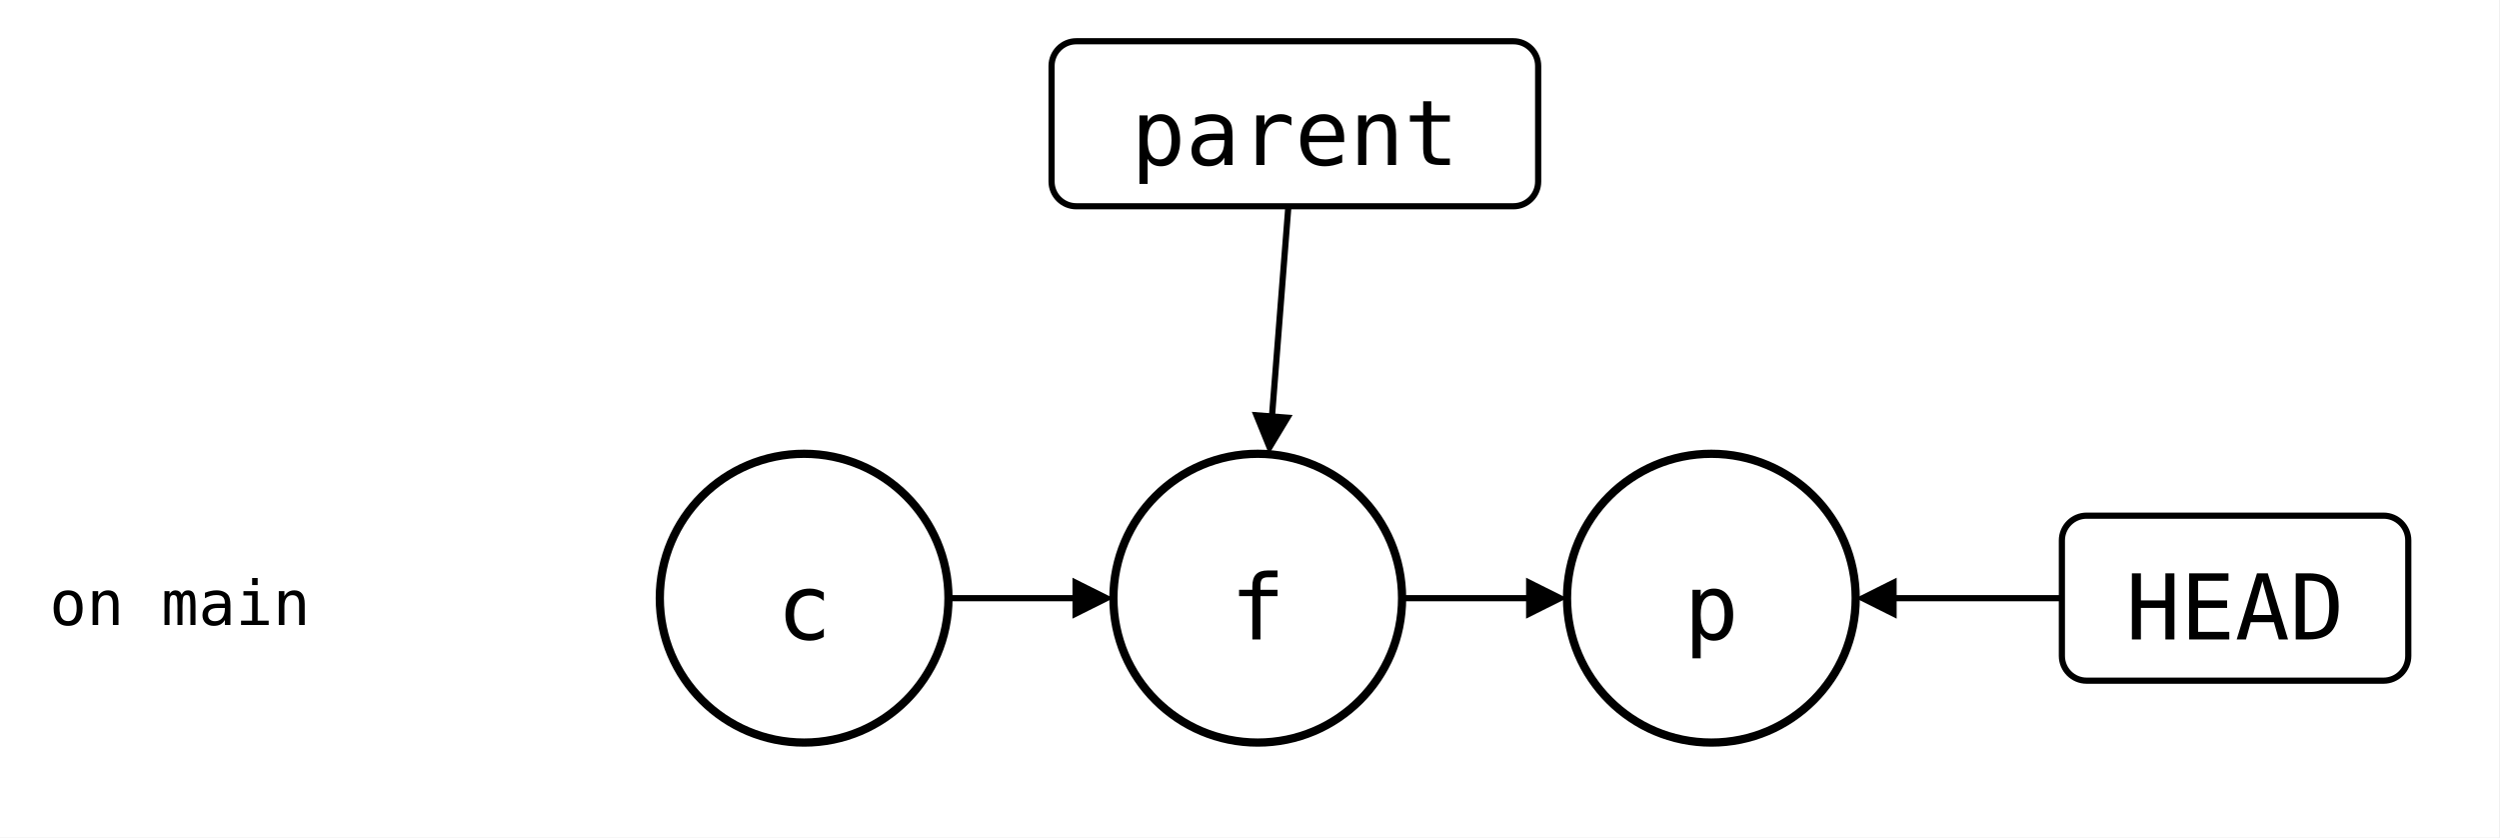
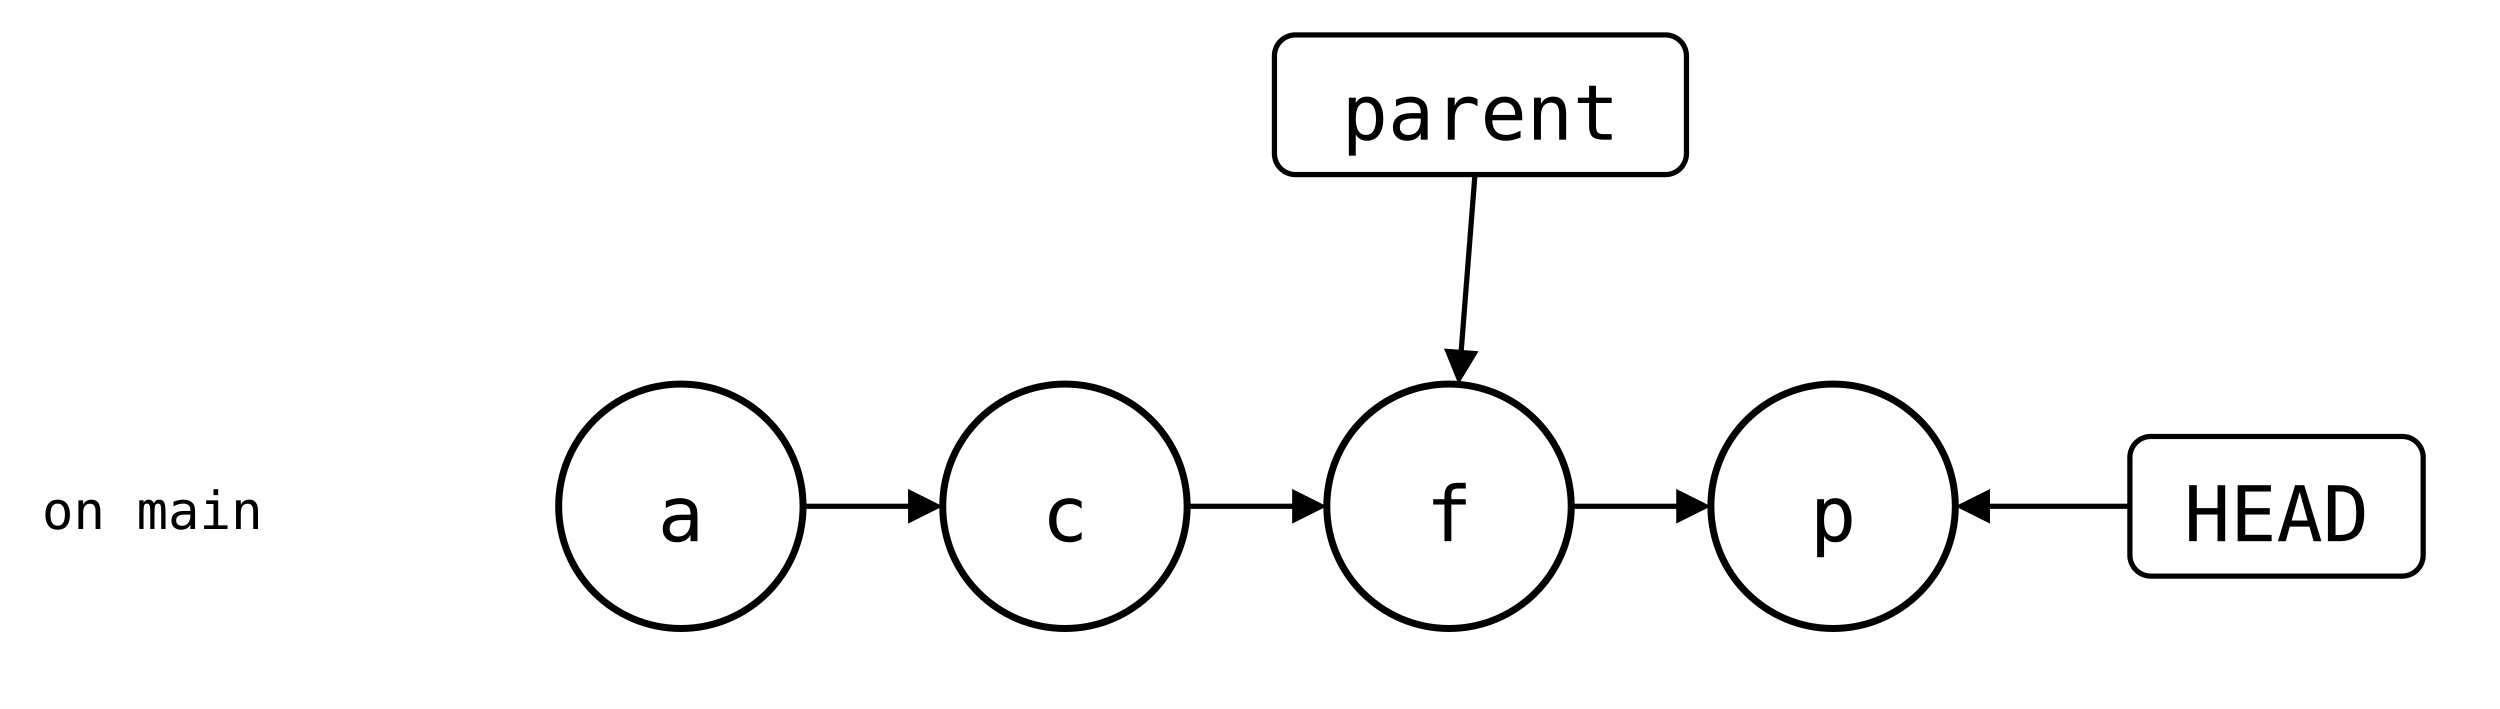
- <svg xmlns="http://www.w3.org/2000/svg" style="background: #ffffff; background-color: light-dark(#ffffff, #121212); color-scheme: light dark;" version="1.1" width="606px" height="203px" viewBox="0 0 606 203" id="ge-svg-d1PfXqj_M5Bx6_NMVDR3" content="&lt;mxfile host=&quot;Electron&quot;&gt;&#10;  &lt;diagram name=&quot;git-subrepo-pushed&quot; id=&quot;git-subrepo-pushed&quot;&gt;&#10;    &lt;mxGraphModel dx=&quot;-311&quot; dy=&quot;-24&quot; grid=&quot;0&quot; gridSize=&quot;10&quot; guides=&quot;1&quot; tooltips=&quot;1&quot; connect=&quot;1&quot; arrows=&quot;1&quot; fold=&quot;0&quot; page=&quot;0&quot; pageScale=&quot;1&quot; pageWidth=&quot;850&quot; pageHeight=&quot;1100&quot; background=&quot;#ffffff&quot; math=&quot;0&quot; shadow=&quot;0&quot;&gt;&#10;      &lt;root&gt;&#10;        &lt;mxCell id=&quot;0&quot; /&gt;&#10;        &lt;mxCell id=&quot;1&quot; parent=&quot;0&quot; /&gt;&#10;        &lt;mxCell id=&quot;text0&quot; parent=&quot;1&quot; style=&quot;text;strokeColor=none;fillColor=none;align=left;verticalAlign=middle;fontSize=15;fontFamily=Roboto Mono,monospace;&quot; value=&quot;on main&quot; vertex=&quot;1&quot;&gt;&#10;          &lt;mxGeometry height=&quot;30&quot; width=&quot;130&quot; y=&quot;90&quot; as=&quot;geometry&quot; /&gt;&#10;        &lt;/mxCell&gt;&#10;        &lt;mxCell id=&quot;c&quot; parent=&quot;1&quot; style=&quot;ellipse;aspect=fixed;strokeWidth=2;fontSize=22;fontFamily=Roboto Mono,monospace;&quot; value=&quot;c&quot; vertex=&quot;1&quot;&gt;&#10;          &lt;mxGeometry height=&quot;70&quot; width=&quot;70&quot; x=&quot;150&quot; y=&quot;70&quot; as=&quot;geometry&quot; /&gt;&#10;        &lt;/mxCell&gt;&#10;        &lt;mxCell id=&quot;f&quot; parent=&quot;1&quot; style=&quot;ellipse;aspect=fixed;strokeWidth=2;fontSize=22;fontFamily=Roboto Mono,monospace;&quot; value=&quot;f&quot; vertex=&quot;1&quot;&gt;&#10;          &lt;mxGeometry height=&quot;70&quot; width=&quot;70&quot; x=&quot;260&quot; y=&quot;70&quot; as=&quot;geometry&quot; /&gt;&#10;        &lt;/mxCell&gt;&#10;        &lt;mxCell id=&quot;p&quot; parent=&quot;1&quot; style=&quot;ellipse;aspect=fixed;strokeWidth=2;fontSize=22;fontFamily=Roboto Mono,monospace;&quot; value=&quot;p&quot; vertex=&quot;1&quot;&gt;&#10;          &lt;mxGeometry height=&quot;70&quot; width=&quot;70&quot; x=&quot;370&quot; y=&quot;70&quot; as=&quot;geometry&quot; /&gt;&#10;        &lt;/mxCell&gt;&#10;        &lt;mxCell id=&quot;box0&quot; parent=&quot;1&quot; style=&quot;rounded=1;strokeWidth=1.5;fontSize=22;fontFamily=Roboto Mono,monospace;&quot; value=&quot;HEAD&quot; vertex=&quot;1&quot;&gt;&#10;          &lt;mxGeometry height=&quot;40&quot; width=&quot;84&quot; x=&quot;490&quot; y=&quot;85&quot; as=&quot;geometry&quot; /&gt;&#10;        &lt;/mxCell&gt;&#10;        &lt;mxCell id=&quot;eb0&quot; edge=&quot;1&quot; parent=&quot;1&quot; source=&quot;box0&quot; style=&quot;endArrow=block;endFill=1;html=1;strokeWidth=1.5;rounded=0;&quot; target=&quot;p&quot;&gt;&#10;          &lt;mxGeometry relative=&quot;1&quot; as=&quot;geometry&quot; /&gt;&#10;        &lt;/mxCell&gt;&#10;        &lt;mxCell id=&quot;box1&quot; parent=&quot;1&quot; style=&quot;rounded=1;strokeWidth=1.5;fontSize=22;fontFamily=Roboto Mono,monospace;&quot; value=&quot;parent&quot; vertex=&quot;1&quot;&gt;&#10;          &lt;mxGeometry height=&quot;40&quot; width=&quot;118&quot; x=&quot;245&quot; y=&quot;-30&quot; as=&quot;geometry&quot; /&gt;&#10;        &lt;/mxCell&gt;&#10;        &lt;mxCell id=&quot;eb1&quot; edge=&quot;1&quot; parent=&quot;1&quot; source=&quot;box1&quot; style=&quot;endArrow=block;endFill=1;html=1;strokeWidth=1.5;rounded=0;&quot; target=&quot;f&quot;&gt;&#10;          &lt;mxGeometry relative=&quot;1&quot; as=&quot;geometry&quot; /&gt;&#10;        &lt;/mxCell&gt;&#10;        &lt;mxCell id=&quot;e0&quot; edge=&quot;1&quot; parent=&quot;1&quot; source=&quot;c&quot; style=&quot;endArrow=block;endFill=1;html=1;strokeWidth=1.5;rounded=0;&quot; target=&quot;f&quot;&gt;&#10;          &lt;mxGeometry relative=&quot;1&quot; as=&quot;geometry&quot; /&gt;&#10;        &lt;/mxCell&gt;&#10;        &lt;mxCell id=&quot;e1&quot; edge=&quot;1&quot; parent=&quot;1&quot; source=&quot;f&quot; style=&quot;endArrow=block;endFill=1;html=1;strokeWidth=1.5;rounded=0;&quot; target=&quot;p&quot;&gt;&#10;          &lt;mxGeometry relative=&quot;1&quot; as=&quot;geometry&quot; /&gt;&#10;        &lt;/mxCell&gt;&#10;      &lt;/root&gt;&#10;    &lt;/mxGraphModel&gt;&#10;  &lt;/diagram&gt;&#10;&lt;/mxfile&gt;&#10;">
-   <style type="text/css">@supports (color: light-dark(#000, #fff)) { #ge-svg-d1PfXqj_M5Bx6_NMVDR3 { --ge-adaptive-bg: light-dark(#ffffff, var(--ge-dark-color, #121212)); } }</style>
+ <svg xmlns="http://www.w3.org/2000/svg" style="background: #ffffff; background-color: light-dark(#ffffff, #121212); color-scheme: light dark;" version="1.1" width="716px" height="203px" viewBox="0 0 716 203" id="ge-svg-HTDXu5zOhSZjU6ODLgT1" content="&lt;mxfile host=&quot;Electron&quot;&gt;&#10;  &lt;diagram name=&quot;git-subrepo-pushed&quot; id=&quot;git-subrepo-pushed&quot;&gt;&#10;    &lt;mxGraphModel dx=&quot;-366&quot; dy=&quot;-24&quot; grid=&quot;0&quot; gridSize=&quot;10&quot; guides=&quot;1&quot; tooltips=&quot;1&quot; connect=&quot;1&quot; arrows=&quot;1&quot; fold=&quot;0&quot; page=&quot;0&quot; pageScale=&quot;1&quot; pageWidth=&quot;850&quot; pageHeight=&quot;1100&quot; background=&quot;#ffffff&quot; math=&quot;0&quot; shadow=&quot;0&quot;&gt;&#10;      &lt;root&gt;&#10;        &lt;mxCell id=&quot;0&quot; /&gt;&#10;        &lt;mxCell id=&quot;1&quot; parent=&quot;0&quot; /&gt;&#10;        &lt;mxCell id=&quot;text0&quot; parent=&quot;1&quot; style=&quot;text;strokeColor=none;fillColor=none;align=left;verticalAlign=middle;fontSize=15;fontFamily=Roboto Mono,monospace;&quot; value=&quot;on main&quot; vertex=&quot;1&quot;&gt;&#10;          &lt;mxGeometry height=&quot;30&quot; width=&quot;130&quot; y=&quot;90&quot; as=&quot;geometry&quot; /&gt;&#10;        &lt;/mxCell&gt;&#10;        &lt;mxCell id=&quot;a&quot; parent=&quot;1&quot; style=&quot;ellipse;aspect=fixed;strokeWidth=2;fontSize=22;fontFamily=Roboto Mono,monospace;&quot; value=&quot;a&quot; vertex=&quot;1&quot;&gt;&#10;          &lt;mxGeometry height=&quot;70&quot; width=&quot;70&quot; x=&quot;150&quot; y=&quot;70&quot; as=&quot;geometry&quot; /&gt;&#10;        &lt;/mxCell&gt;&#10;        &lt;mxCell id=&quot;c&quot; parent=&quot;1&quot; style=&quot;ellipse;aspect=fixed;strokeWidth=2;fontSize=22;fontFamily=Roboto Mono,monospace;&quot; value=&quot;c&quot; vertex=&quot;1&quot;&gt;&#10;          &lt;mxGeometry height=&quot;70&quot; width=&quot;70&quot; x=&quot;260&quot; y=&quot;70&quot; as=&quot;geometry&quot; /&gt;&#10;        &lt;/mxCell&gt;&#10;        &lt;mxCell id=&quot;f&quot; parent=&quot;1&quot; style=&quot;ellipse;aspect=fixed;strokeWidth=2;fontSize=22;fontFamily=Roboto Mono,monospace;&quot; value=&quot;f&quot; vertex=&quot;1&quot;&gt;&#10;          &lt;mxGeometry height=&quot;70&quot; width=&quot;70&quot; x=&quot;370&quot; y=&quot;70&quot; as=&quot;geometry&quot; /&gt;&#10;        &lt;/mxCell&gt;&#10;        &lt;mxCell id=&quot;p&quot; parent=&quot;1&quot; style=&quot;ellipse;aspect=fixed;strokeWidth=2;fontSize=22;fontFamily=Roboto Mono,monospace;&quot; value=&quot;p&quot; vertex=&quot;1&quot;&gt;&#10;          &lt;mxGeometry height=&quot;70&quot; width=&quot;70&quot; x=&quot;480&quot; y=&quot;70&quot; as=&quot;geometry&quot; /&gt;&#10;        &lt;/mxCell&gt;&#10;        &lt;mxCell id=&quot;box0&quot; parent=&quot;1&quot; style=&quot;rounded=1;strokeWidth=1.5;fontSize=22;fontFamily=Roboto Mono,monospace;&quot; value=&quot;HEAD&quot; vertex=&quot;1&quot;&gt;&#10;          &lt;mxGeometry height=&quot;40&quot; width=&quot;84&quot; x=&quot;600&quot; y=&quot;85&quot; as=&quot;geometry&quot; /&gt;&#10;        &lt;/mxCell&gt;&#10;        &lt;mxCell id=&quot;eb0&quot; edge=&quot;1&quot; parent=&quot;1&quot; source=&quot;box0&quot; style=&quot;endArrow=block;endFill=1;html=1;strokeWidth=1.5;rounded=0;&quot; target=&quot;p&quot;&gt;&#10;          &lt;mxGeometry relative=&quot;1&quot; as=&quot;geometry&quot; /&gt;&#10;        &lt;/mxCell&gt;&#10;        &lt;mxCell id=&quot;box1&quot; parent=&quot;1&quot; style=&quot;rounded=1;strokeWidth=1.5;fontSize=22;fontFamily=Roboto Mono,monospace;&quot; value=&quot;parent&quot; vertex=&quot;1&quot;&gt;&#10;          &lt;mxGeometry height=&quot;40&quot; width=&quot;118&quot; x=&quot;355&quot; y=&quot;-30&quot; as=&quot;geometry&quot; /&gt;&#10;        &lt;/mxCell&gt;&#10;        &lt;mxCell id=&quot;eb1&quot; edge=&quot;1&quot; parent=&quot;1&quot; source=&quot;box1&quot; style=&quot;endArrow=block;endFill=1;html=1;strokeWidth=1.5;rounded=0;&quot; target=&quot;f&quot;&gt;&#10;          &lt;mxGeometry relative=&quot;1&quot; as=&quot;geometry&quot; /&gt;&#10;        &lt;/mxCell&gt;&#10;        &lt;mxCell id=&quot;e0&quot; edge=&quot;1&quot; parent=&quot;1&quot; source=&quot;a&quot; style=&quot;endArrow=block;endFill=1;html=1;strokeWidth=1.5;rounded=0;&quot; target=&quot;c&quot;&gt;&#10;          &lt;mxGeometry relative=&quot;1&quot; as=&quot;geometry&quot; /&gt;&#10;        &lt;/mxCell&gt;&#10;        &lt;mxCell id=&quot;e1&quot; edge=&quot;1&quot; parent=&quot;1&quot; source=&quot;c&quot; style=&quot;endArrow=block;endFill=1;html=1;strokeWidth=1.5;rounded=0;&quot; target=&quot;f&quot;&gt;&#10;          &lt;mxGeometry relative=&quot;1&quot; as=&quot;geometry&quot; /&gt;&#10;        &lt;/mxCell&gt;&#10;        &lt;mxCell id=&quot;e2&quot; edge=&quot;1&quot; parent=&quot;1&quot; source=&quot;f&quot; style=&quot;endArrow=block;endFill=1;html=1;strokeWidth=1.5;rounded=0;&quot; target=&quot;p&quot;&gt;&#10;          &lt;mxGeometry relative=&quot;1&quot; as=&quot;geometry&quot; /&gt;&#10;        &lt;/mxCell&gt;&#10;      &lt;/root&gt;&#10;    &lt;/mxGraphModel&gt;&#10;  &lt;/diagram&gt;&#10;&lt;/mxfile&gt;&#10;">
+   <style type="text/css">@supports (color: light-dark(#000, #fff)) { #ge-svg-HTDXu5zOhSZjU6ODLgT1 { --ge-adaptive-bg: light-dark(#ffffff, var(--ge-dark-color, #121212)); } }</style>
  <defs />
  <rect fill="#ffffff" width="100%" height="100%" x="0" y="0" style="fill: light-dark(rgb(255, 255, 255), rgb(18, 18, 18));" />
  <g>
    <g data-cell-id="0">
      <g data-cell-id="1">
        <g data-cell-id="text0">
          <g>
            <rect x="10" y="130" width="130" height="30" fill="none" stroke="none" pointer-events="all" />
          </g>
          <g>
            <g fill="#000000" font-family="'Roboto Mono', monospace" text-anchor="start" font-size="15px" style="fill: light-dark(rgb(0, 0, 0), rgb(255, 255, 255));">
              <text x="12" y="151.5">on main</text>
            </g>
          </g>
        </g>
-         <g data-cell-id="c">
+         <g data-cell-id="a">
          <g>
            <ellipse cx="195" cy="145" rx="35" ry="35" fill="#ffffff" stroke="#000000" stroke-width="2" pointer-events="all" style="fill: var(--ge-adaptive-bg, #ffffff); stroke: light-dark(rgb(0, 0, 0), rgb(255, 255, 255));" />
          </g>
          <g>
            <g fill="#000000" font-family="'Roboto Mono', monospace" text-anchor="middle" font-size="22px" style="fill: light-dark(rgb(0, 0, 0), rgb(255, 255, 255));">
-               <text x="195" y="155">c</text>
+               <text x="195" y="155">a</text>
+             </g>
+           </g>
+         </g>
+         <g data-cell-id="c">
+           <g>
+             <ellipse cx="305" cy="145" rx="35" ry="35" fill="#ffffff" stroke="#000000" stroke-width="2" pointer-events="all" style="fill: var(--ge-adaptive-bg, #ffffff); stroke: light-dark(rgb(0, 0, 0), rgb(255, 255, 255));" />
+           </g>
+           <g>
+             <g fill="#000000" font-family="'Roboto Mono', monospace" text-anchor="middle" font-size="22px" style="fill: light-dark(rgb(0, 0, 0), rgb(255, 255, 255));">
+               <text x="305" y="155">c</text>
            </g>
          </g>
        </g>
        <g data-cell-id="f">
          <g>
-             <ellipse cx="305" cy="145" rx="35" ry="35" fill="#ffffff" stroke="#000000" stroke-width="2" pointer-events="all" style="fill: var(--ge-adaptive-bg, #ffffff); stroke: light-dark(rgb(0, 0, 0), rgb(255, 255, 255));" />
+             <ellipse cx="415" cy="145" rx="35" ry="35" fill="#ffffff" stroke="#000000" stroke-width="2" pointer-events="all" style="fill: var(--ge-adaptive-bg, #ffffff); stroke: light-dark(rgb(0, 0, 0), rgb(255, 255, 255));" />
          </g>
          <g>
            <g fill="#000000" font-family="'Roboto Mono', monospace" text-anchor="middle" font-size="22px" style="fill: light-dark(rgb(0, 0, 0), rgb(255, 255, 255));">
-               <text x="305" y="155">f</text>
+               <text x="415" y="155">f</text>
            </g>
          </g>
        </g>
        <g data-cell-id="p">
          <g>
-             <ellipse cx="415" cy="145" rx="35" ry="35" fill="#ffffff" stroke="#000000" stroke-width="2" pointer-events="all" style="fill: var(--ge-adaptive-bg, #ffffff); stroke: light-dark(rgb(0, 0, 0), rgb(255, 255, 255));" />
+             <ellipse cx="525" cy="145" rx="35" ry="35" fill="#ffffff" stroke="#000000" stroke-width="2" pointer-events="all" style="fill: var(--ge-adaptive-bg, #ffffff); stroke: light-dark(rgb(0, 0, 0), rgb(255, 255, 255));" />
          </g>
          <g>
            <g fill="#000000" font-family="'Roboto Mono', monospace" text-anchor="middle" font-size="22px" style="fill: light-dark(rgb(0, 0, 0), rgb(255, 255, 255));">
-               <text x="415" y="155">p</text>
+               <text x="525" y="155">p</text>
            </g>
          </g>
        </g>
        <g data-cell-id="box0">
          <g>
-             <rect x="500" y="125" width="84" height="40" rx="6" ry="6" fill="#ffffff" stroke="#000000" stroke-width="1.5" pointer-events="all" style="fill: var(--ge-adaptive-bg, #ffffff); stroke: light-dark(rgb(0, 0, 0), rgb(255, 255, 255));" />
+             <rect x="610" y="125" width="84" height="40" rx="6" ry="6" fill="#ffffff" stroke="#000000" stroke-width="1.5" pointer-events="all" style="fill: var(--ge-adaptive-bg, #ffffff); stroke: light-dark(rgb(0, 0, 0), rgb(255, 255, 255));" />
          </g>
          <g>
            <g fill="#000000" font-family="'Roboto Mono', monospace" text-anchor="middle" font-size="22px" style="fill: light-dark(rgb(0, 0, 0), rgb(255, 255, 255));">
-               <text x="542" y="155">HEAD</text>
+               <text x="652" y="155">HEAD</text>
            </g>
          </g>
        </g>
        <g data-cell-id="eb0">
          <g>
-             <path d="M 500 145 L 459.18 145" fill="none" stroke="#000000" stroke-width="1.5" stroke-miterlimit="10" pointer-events="stroke" style="stroke: light-dark(rgb(0, 0, 0), rgb(255, 255, 255));" />
-             <path d="M 451.68 145 L 459.18 141.25 L 459.18 148.75 Z" fill="#000000" stroke="#000000" stroke-width="1.5" stroke-miterlimit="10" pointer-events="all" style="fill: light-dark(rgb(0, 0, 0), rgb(255, 255, 255)); stroke: light-dark(rgb(0, 0, 0), rgb(255, 255, 255));" />
+             <path d="M 610 145 L 569.18 145" fill="none" stroke="#000000" stroke-width="1.5" stroke-miterlimit="10" pointer-events="stroke" style="stroke: light-dark(rgb(0, 0, 0), rgb(255, 255, 255));" />
+             <path d="M 561.68 145 L 569.18 141.25 L 569.18 148.75 Z" fill="#000000" stroke="#000000" stroke-width="1.5" stroke-miterlimit="10" pointer-events="all" style="fill: light-dark(rgb(0, 0, 0), rgb(255, 255, 255)); stroke: light-dark(rgb(0, 0, 0), rgb(255, 255, 255));" />
          </g>
        </g>
        <g data-cell-id="box1">
          <g>
-             <rect x="255" y="10" width="118" height="40" rx="6" ry="6" fill="#ffffff" stroke="#000000" stroke-width="1.5" pointer-events="all" style="fill: var(--ge-adaptive-bg, #ffffff); stroke: light-dark(rgb(0, 0, 0), rgb(255, 255, 255));" />
+             <rect x="365" y="10" width="118" height="40" rx="6" ry="6" fill="#ffffff" stroke="#000000" stroke-width="1.5" pointer-events="all" style="fill: var(--ge-adaptive-bg, #ffffff); stroke: light-dark(rgb(0, 0, 0), rgb(255, 255, 255));" />
          </g>
          <g>
            <g fill="#000000" font-family="'Roboto Mono', monospace" text-anchor="middle" font-size="22px" style="fill: light-dark(rgb(0, 0, 0), rgb(255, 255, 255));">
-               <text x="314" y="40">parent</text>
+               <text x="424" y="40">parent</text>
            </g>
          </g>
        </g>
        <g data-cell-id="eb1">
          <g>
-             <path d="M 312.43 50 L 308.45 100.96" fill="none" stroke="#000000" stroke-width="1.5" stroke-miterlimit="10" pointer-events="stroke" style="stroke: light-dark(rgb(0, 0, 0), rgb(255, 255, 255));" />
-             <path d="M 307.86 108.43 L 304.71 100.67 L 312.19 101.25 Z" fill="#000000" stroke="#000000" stroke-width="1.5" stroke-miterlimit="10" pointer-events="all" style="fill: light-dark(rgb(0, 0, 0), rgb(255, 255, 255)); stroke: light-dark(rgb(0, 0, 0), rgb(255, 255, 255));" />
+             <path d="M 422.43 50 L 418.45 100.96" fill="none" stroke="#000000" stroke-width="1.5" stroke-miterlimit="10" pointer-events="stroke" style="stroke: light-dark(rgb(0, 0, 0), rgb(255, 255, 255));" />
+             <path d="M 417.86 108.43 L 414.71 100.67 L 422.19 101.25 Z" fill="#000000" stroke="#000000" stroke-width="1.5" stroke-miterlimit="10" pointer-events="all" style="fill: light-dark(rgb(0, 0, 0), rgb(255, 255, 255)); stroke: light-dark(rgb(0, 0, 0), rgb(255, 255, 255));" />
          </g>
        </g>
        <g data-cell-id="e0">
          <g>
            <path d="M 230 145 L 260.82 145" fill="none" stroke="#000000" stroke-width="1.5" stroke-miterlimit="10" pointer-events="stroke" style="stroke: light-dark(rgb(0, 0, 0), rgb(255, 255, 255));" />
            <path d="M 268.32 145 L 260.82 148.75 L 260.82 141.25 Z" fill="#000000" stroke="#000000" stroke-width="1.5" stroke-miterlimit="10" pointer-events="all" style="fill: light-dark(rgb(0, 0, 0), rgb(255, 255, 255)); stroke: light-dark(rgb(0, 0, 0), rgb(255, 255, 255));" />
          </g>
        </g>
        <g data-cell-id="e1">
          <g>
            <path d="M 340 145 L 370.82 145" fill="none" stroke="#000000" stroke-width="1.5" stroke-miterlimit="10" pointer-events="stroke" style="stroke: light-dark(rgb(0, 0, 0), rgb(255, 255, 255));" />
            <path d="M 378.32 145 L 370.82 148.75 L 370.82 141.25 Z" fill="#000000" stroke="#000000" stroke-width="1.5" stroke-miterlimit="10" pointer-events="all" style="fill: light-dark(rgb(0, 0, 0), rgb(255, 255, 255)); stroke: light-dark(rgb(0, 0, 0), rgb(255, 255, 255));" />
          </g>
        </g>
+         <g data-cell-id="e2">
+           <g>
+             <path d="M 450 145 L 480.82 145" fill="none" stroke="#000000" stroke-width="1.5" stroke-miterlimit="10" pointer-events="stroke" style="stroke: light-dark(rgb(0, 0, 0), rgb(255, 255, 255));" />
+             <path d="M 488.32 145 L 480.82 148.75 L 480.82 141.25 Z" fill="#000000" stroke="#000000" stroke-width="1.5" stroke-miterlimit="10" pointer-events="all" style="fill: light-dark(rgb(0, 0, 0), rgb(255, 255, 255)); stroke: light-dark(rgb(0, 0, 0), rgb(255, 255, 255));" />
+           </g>
+         </g>
      </g>
    </g>
  </g>
</svg>
